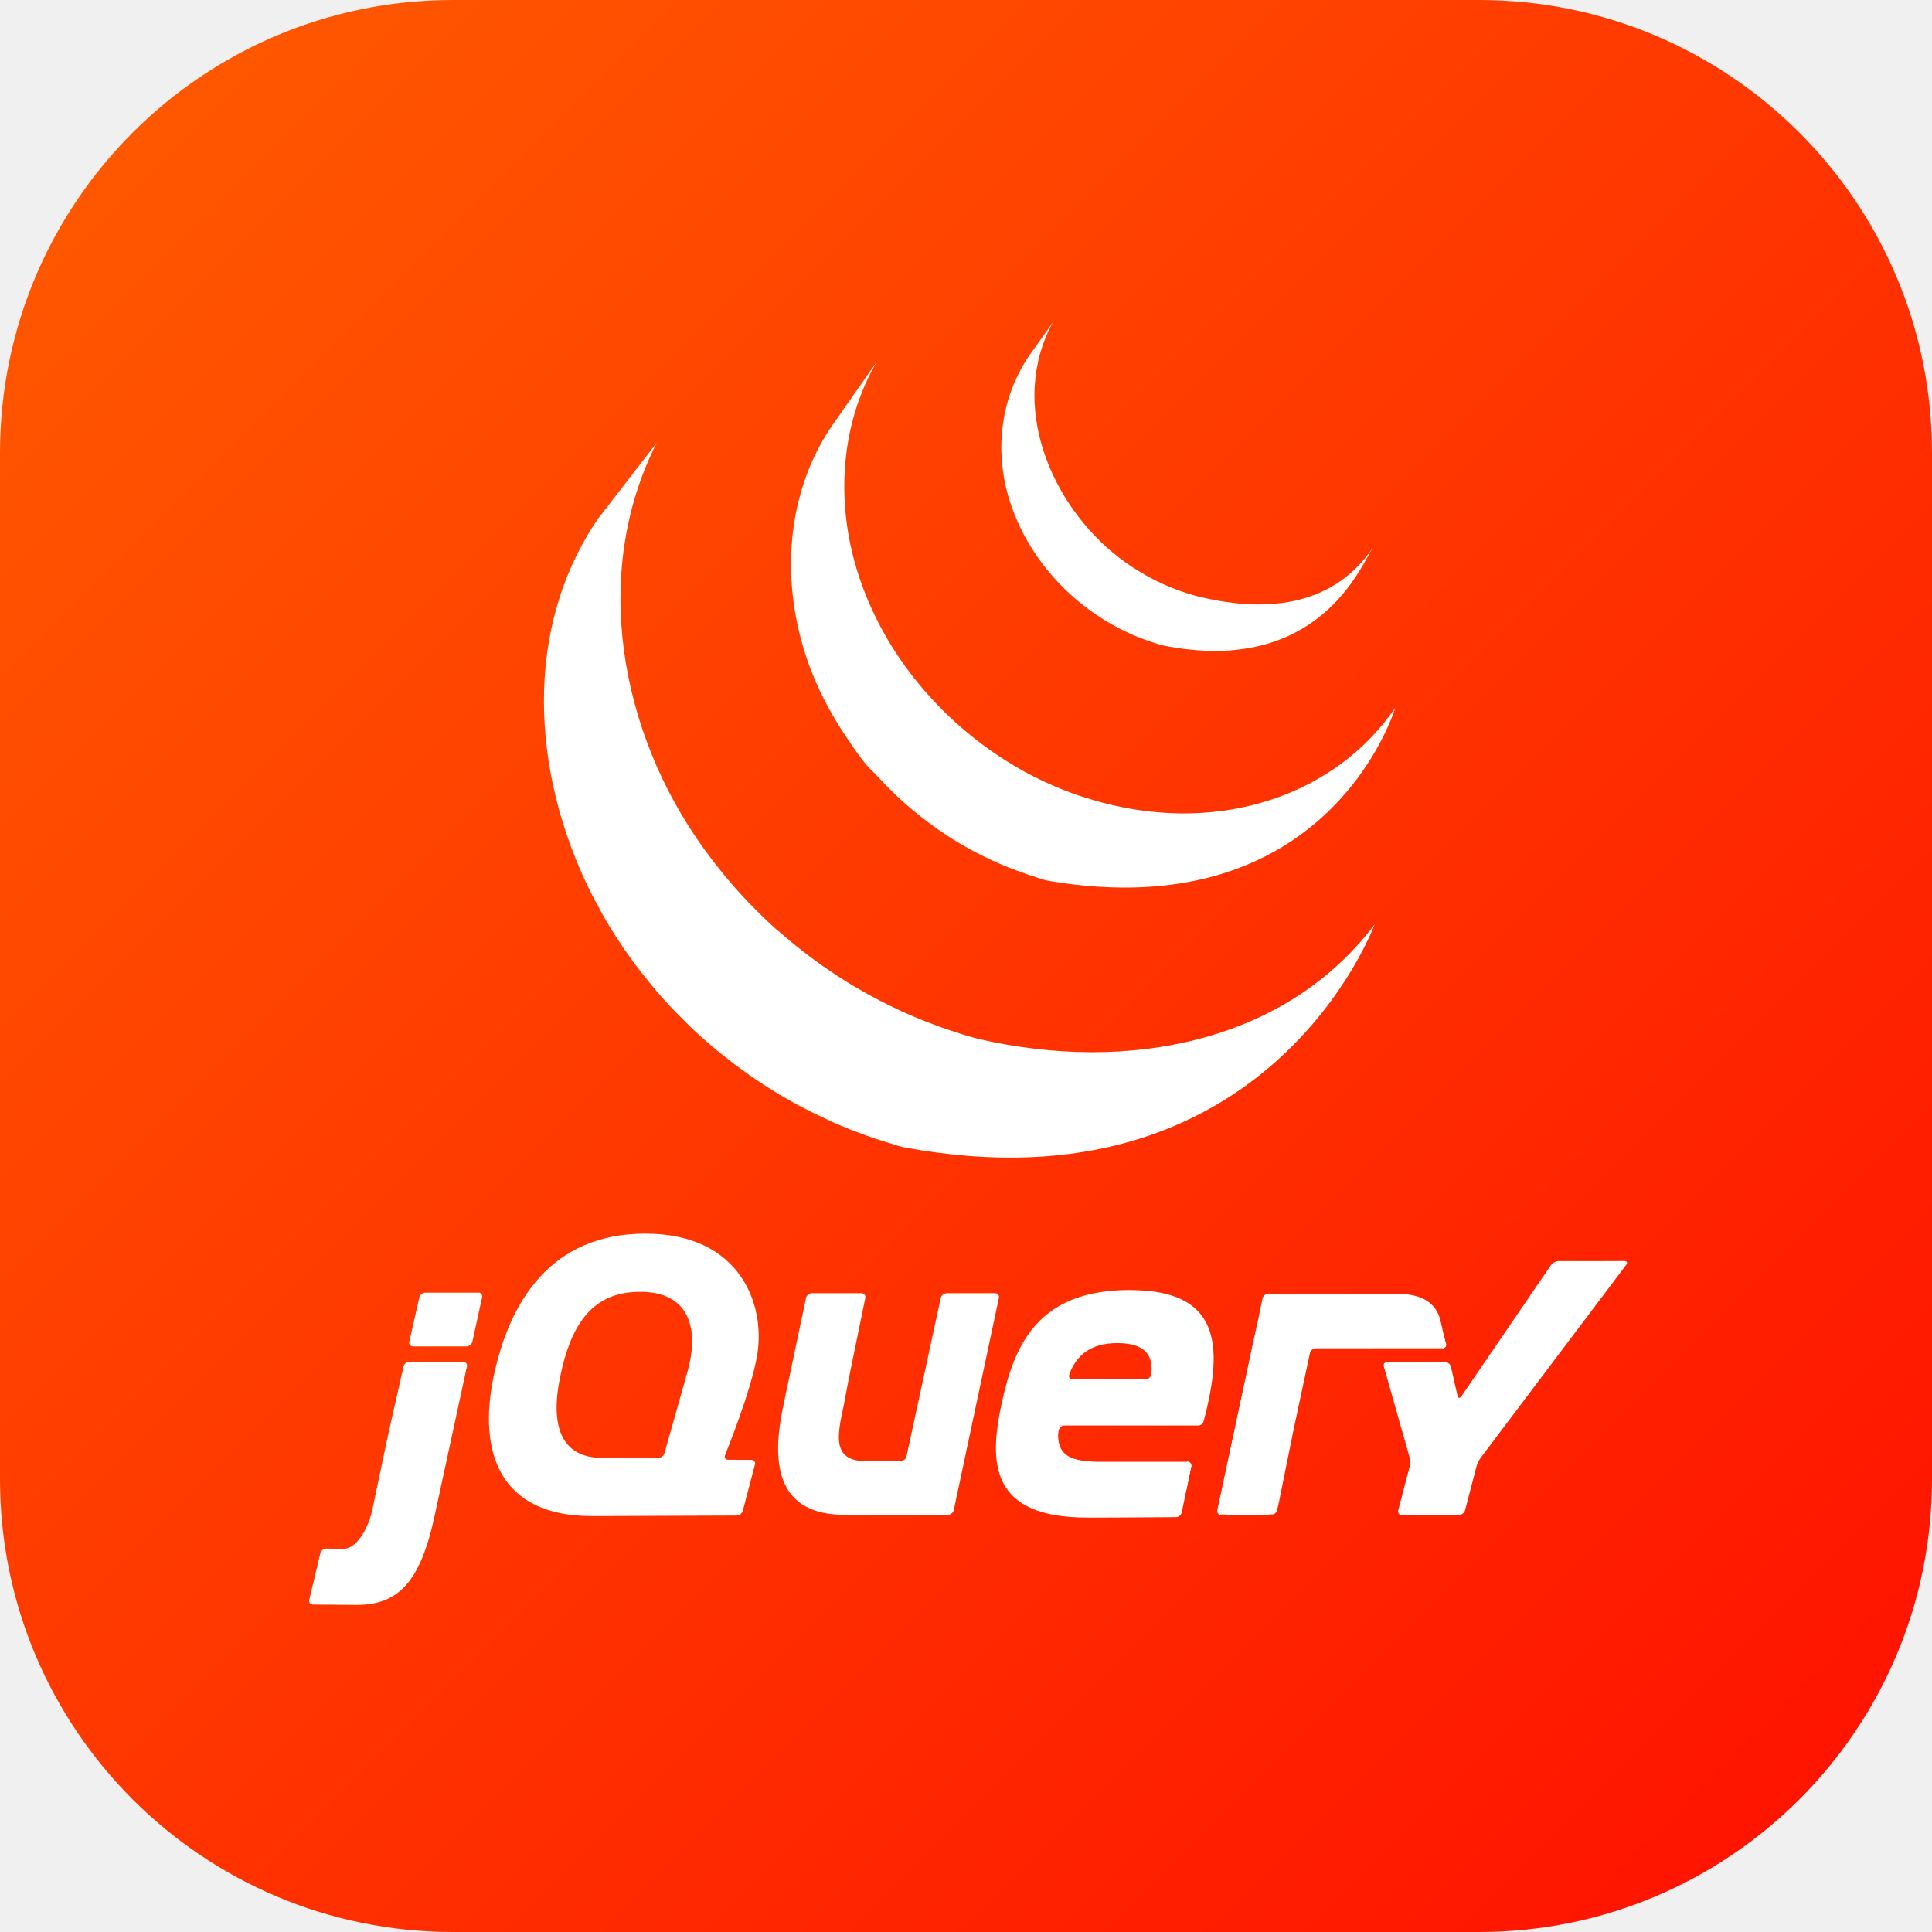
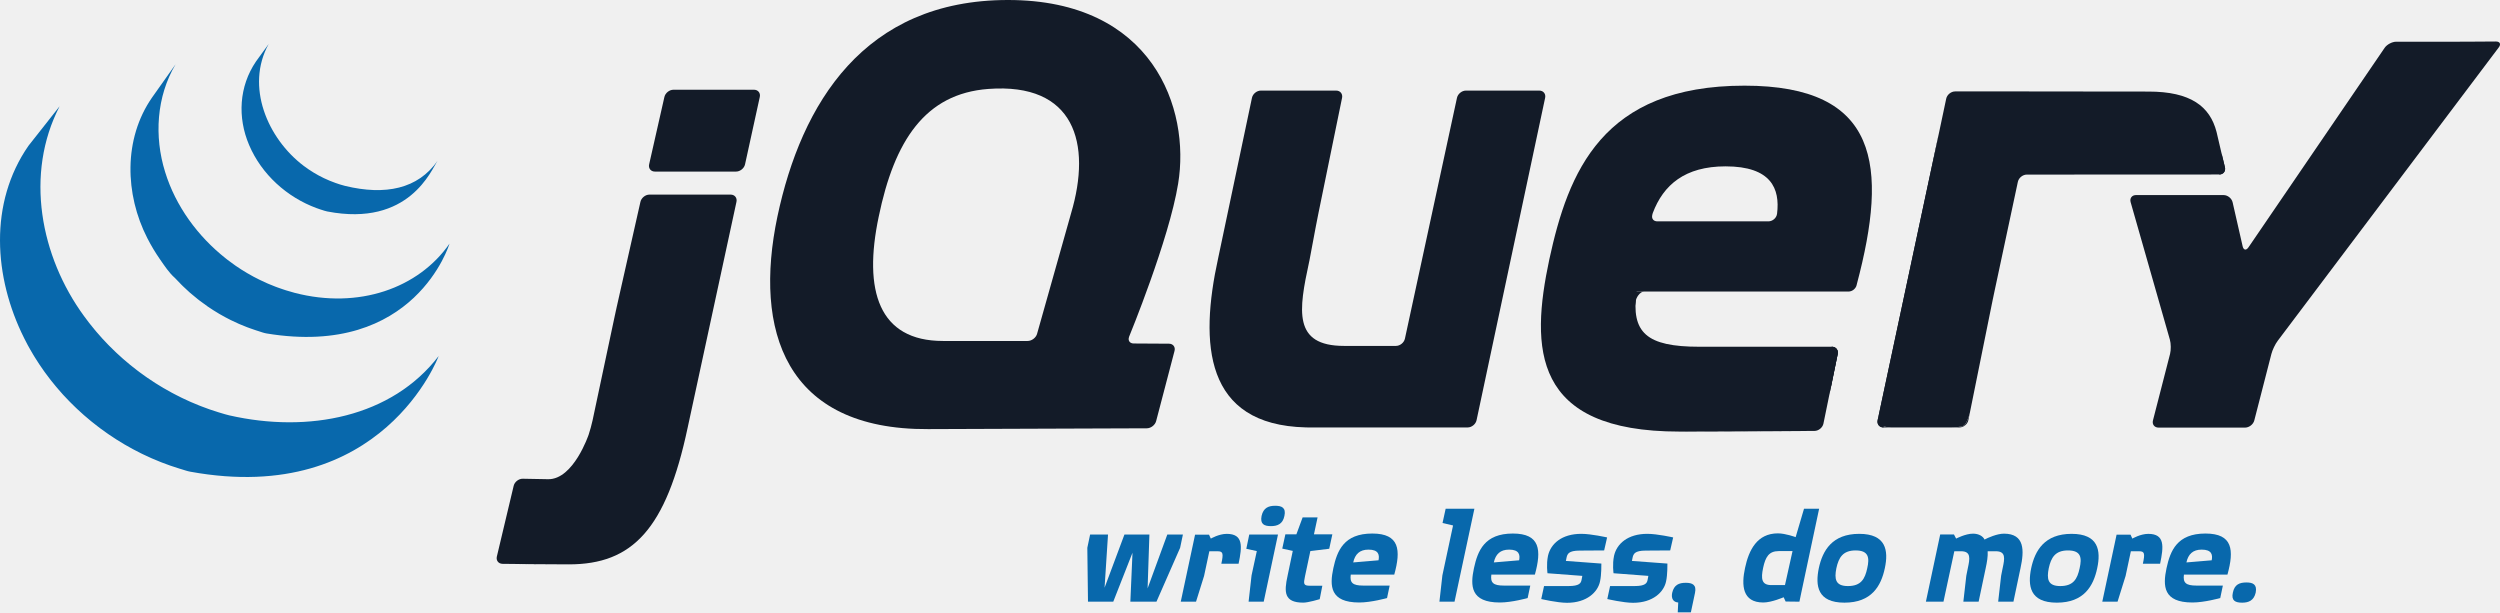
- <svg xmlns="http://www.w3.org/2000/svg" width="48" height="48" viewBox="0 0 256 256" fill="none" version="1.1">
-   <g transform="translate(0, 0)">
-     <svg width="256" height="256" viewBox="0 0 256 256" fill="none">
-       <rect width="256" height="256" rx="60" fill="url(#paint0_linear_7_245)" />
-       <path d="M79.238 68.741C69.252 83.358 70.496 102.373 78.104 117.886L78.664 118.991L79.042 119.691C79.112 119.827 79.193 119.961 79.265 120.093C79.397 120.339 79.529 120.575 79.643 120.817L80.371 122.089L80.786 122.789L81.631 124.135L82.009 124.702C82.387 125.307 82.814 125.908 83.234 126.501C83.244 126.516 83.257 126.533 83.268 126.548C83.334 126.643 83.408 126.737 83.457 126.832C83.82 127.342 84.213 127.845 84.591 128.344L85.011 128.888L86.041 130.178L86.434 130.658C86.903 131.223 87.382 131.781 87.871 132.329L87.901 132.359C87.92 132.383 87.939 132.397 87.958 132.421C88.432 132.956 88.918 133.479 89.417 133.99L89.886 134.47L91.052 135.635L91.528 136.096C92.052 136.598 92.585 137.091 93.126 137.576L93.428 137.84L94.878 139.088L95.479 139.576L96.689 140.521L97.335 141.022L99.184 142.373C99.231 142.405 99.272 142.439 99.32 142.471C99.754 142.774 100.195 143.067 100.637 143.36L101.208 143.747L103.272 145.033L103.843 145.36L105.393 146.244C105.676 146.399 105.966 146.547 106.249 146.694L107.357 147.261L107.612 147.386L108.066 147.609L109.823 148.437L110.196 148.626C110.874 148.927 111.557 149.216 112.245 149.493L112.744 149.694L114.677 150.423L114.919 150.51C115.633 150.762 116.352 151.002 117.074 151.229L117.594 151.387C118.35 151.614 119.059 151.885 119.819 152.03C168.109 161.02 182.14 122.494 182.14 122.494C170.359 138.126 149.447 142.246 129.635 137.659C128.884 137.47 128.156 137.249 127.423 137.028L126.871 136.839C126.157 136.616 125.446 136.379 124.743 136.134L124.45 136.026C123.821 135.799 123.195 135.563 122.573 135.317L122.044 135.105C121.363 134.832 120.687 134.546 120.017 134.247L119.613 134.066L117.904 133.253L117.413 133.011C116.969 132.788 116.528 132.559 116.089 132.325L115.207 131.852C114.673 131.56 114.145 131.258 113.623 130.947L113.088 130.644C112.392 130.229 111.704 129.794 111.024 129.359C110.835 129.236 110.653 129.106 110.466 128.981L108.997 127.987L108.525 127.647L107.136 126.626L106.519 126.153L105.266 125.155L104.707 124.702L103.147 123.379C103.094 123.331 103.034 123.284 102.958 123.233C102.403 122.736 101.856 122.226 101.318 121.713L100.856 121.26L99.677 120.084L99.216 119.611C98.724 119.101 98.242 118.582 97.77 118.054C97.747 118.027 97.721 118.003 97.698 117.978C97.198 117.421 96.709 116.853 96.231 116.277L95.847 115.812L94.789 114.483L94.401 113.992L93.182 112.338C82.181 97.056 78.25 75.98 87.02 58.67L79.238 68.741ZM110.237 56.424C103.017 67.009 103.408 81.174 109.041 92.368C109.983 94.248 111.05 96.062 112.235 97.799C113.317 99.377 114.517 101.258 115.953 102.524C116.473 103.091 117.017 103.658 117.573 104.237C117.713 104.382 117.857 104.52 118 104.666C118.54 105.201 119.092 105.724 119.656 106.233C119.679 106.252 119.7 106.274 119.724 106.293C120.36 106.858 121.009 107.406 121.673 107.938L122.112 108.285C122.772 108.805 123.447 109.306 124.134 109.79C124.152 109.805 124.171 109.82 124.191 109.834C124.493 110.047 124.805 110.249 125.113 110.453C125.261 110.552 125.4 110.656 125.548 110.748C126.041 111.071 126.541 111.383 127.047 111.684L127.259 111.809L128.582 112.565C128.737 112.654 128.895 112.731 129.054 112.814L129.999 113.302C130.047 113.327 130.094 113.345 130.139 113.368C130.776 113.689 131.417 113.992 132.073 114.285C132.213 114.347 132.356 114.404 132.5 114.464C133.024 114.691 133.553 114.911 134.088 115.12L134.768 115.374C135.251 115.553 135.736 115.725 136.224 115.89L136.881 116.103C137.575 116.324 138.261 116.6 138.985 116.723C176.269 123.014 184.879 93.776 184.879 93.776C177.12 105.155 162.095 110.588 146.058 106.35C145.349 106.161 144.645 105.953 143.947 105.726C143.733 105.66 143.524 105.59 143.312 105.537C142.817 105.374 142.325 105.201 141.836 105.019L141.168 104.766C140.633 104.577 140.104 104.341 139.581 104.114C139.437 104.051 139.293 103.995 139.152 103.929C138.494 103.641 137.845 103.334 137.205 103.008C136.876 102.844 136.553 102.672 136.229 102.501L135.666 102.207C135.25 101.978 134.839 101.742 134.432 101.498L134.137 101.309C133.634 101.008 133.136 100.698 132.644 100.379C132.492 100.28 132.345 100.19 132.194 100.073L131.226 99.421C130.542 98.936 129.871 98.436 129.211 97.92L128.757 97.557C121.739 91.913 116.174 84.201 113.53 75.455C110.757 66.382 111.356 56.203 116.176 47.941L110.237 56.424ZM136.303 47.223C132.046 53.604 131.629 61.528 134.602 68.575C137.717 76.054 144.1 81.923 151.549 84.704C151.856 84.821 152.164 84.925 152.494 85.031L152.903 85.163C153.341 85.303 153.778 85.465 154.23 85.552C174.818 89.603 180.401 74.793 181.887 72.614C176.995 79.787 168.775 81.509 158.689 79.016C157.895 78.817 157.016 78.524 156.231 78.249C155.244 77.891 154.277 77.482 153.334 77.022C151.539 76.141 149.837 75.083 148.253 73.863C139.208 66.888 133.6 53.585 139.49 42.751" fill="white" />
-       <path d="M90.836 182.681L89.442 187.626L90.836 182.683V182.681ZM98.012 193.414L96.475 193.404L98.012 193.414ZM97.634 200.797L88.425 200.831L97.634 200.797ZM99.561 193.425L98.023 193.416L99.561 193.425ZM98.462 200.169L100.068 194.051L98.462 200.169ZM132.353 171.992L129.366 186.042L132.353 171.992ZM124.669 171.992L122.401 182.489L124.669 171.992Z" fill="white" />
-       <path d="M131.823 171.359H125.434C125.079 171.359 124.727 171.643 124.652 171.99L120.115 192.985C120.04 193.331 119.688 193.614 119.335 193.614H114.812C110.336 193.614 110.854 190.52 111.787 186.28L111.816 186.152L112.358 183.26L112.592 182.069L114.657 171.99C114.728 171.643 114.496 171.357 114.141 171.357H107.582C107.401 171.363 107.227 171.428 107.086 171.542C106.946 171.656 106.846 171.813 106.803 171.988L103.848 186.002C102.223 193.419 102.654 200.493 111.485 200.714L111.74 200.719H125.599C125.954 200.719 126.304 200.436 126.38 200.088L132.356 171.988C132.432 171.641 132.199 171.357 131.846 171.357L131.823 171.359ZM157.316 193.688C157.672 193.688 157.883 193.971 157.832 194.319L157.212 197.353L157.316 193.688ZM156.592 200.389L157.212 197.353L156.592 200.389ZM155.814 201.027L144.038 201.084L155.814 201.027Z" fill="white" />
-       <path d="M140.223 189.783C140.218 189.45 140.596 188.879 140.951 188.879L140.153 188.866C139.775 192.484 140.223 189.783 140.223 189.783ZM144.62 201.082H144.497H144.62ZM157.316 193.688C157.672 193.688 157.883 193.971 157.832 194.319L157.11 197.846L157.316 193.688ZM147.644 201.092H147.618H147.644ZM146.075 201.08H145.985H146.075ZM145.597 201.082H145.446H145.597ZM145.13 201.082H144.998H145.13ZM146.003 201.08H145.616H146.003Z" fill="white" />
-       <path d="M147.62 201.092L146.077 201.097L147.62 201.092ZM155.817 201.044L147.642 201.094L155.817 201.044ZM156.573 200.389L157.093 197.848L156.573 200.39V200.389ZM145.429 201.082H145.13H145.467H145.429ZM144.493 201.082H144.04H144.493ZM144.979 201.082H144.601H144.979ZM51.49 189.858L52.483 185.458L51.349 190.486L51.216 191.117L51.492 189.855L51.49 189.858ZM63.372 171.287H56.354C56.172 171.294 55.998 171.359 55.856 171.473C55.715 171.586 55.613 171.741 55.566 171.917L54.235 177.776C54.212 177.852 54.209 177.932 54.224 178.01C54.239 178.087 54.273 178.16 54.322 178.222C54.372 178.284 54.435 178.333 54.508 178.365C54.58 178.397 54.659 178.411 54.738 178.406H61.811C62.166 178.406 62.518 178.122 62.593 177.776L63.879 171.903C63.954 171.558 63.727 171.274 63.368 171.274L63.372 171.287ZM61.845 181.056L59.766 190.579L61.845 181.056ZM41.457 212.612L47.245 212.658C45.536 212.658 42.714 212.626 41.455 212.611L41.457 212.612Z" fill="white" />
-       <path d="M53.456 181.056L52.462 185.456L53.456 181.056ZM61.338 180.426H54.263C54.082 180.433 53.908 180.498 53.766 180.612C53.624 180.725 53.522 180.88 53.475 181.056L51.49 189.856L51.214 191.119L49.324 200.103C49.23 200.522 49.117 200.937 48.984 201.345C48.984 201.345 47.661 205.277 45.442 205.233L43.24 205.192C43.059 205.197 42.885 205.259 42.742 205.37C42.599 205.481 42.495 205.634 42.446 205.808L40.981 211.975C40.958 212.051 40.953 212.131 40.967 212.208C40.981 212.286 41.014 212.359 41.063 212.421C41.111 212.483 41.174 212.533 41.245 212.566C41.317 212.599 41.395 212.614 41.474 212.611L47.264 212.658C52.813 212.658 55.738 209.582 57.614 200.736L61.867 181.078C61.943 180.733 61.712 180.449 61.357 180.449L61.338 180.426ZM161.824 200.723C161.469 200.723 161.257 200.44 161.314 200.092L166.635 175.168L161.824 200.723ZM169.219 200.09L171.374 189.452L169.219 200.09Z" fill="white" />
-       <path d="M161.391 200.408C161.348 200.234 161.373 199.808 161.448 199.462L163.973 187.63L161.312 200.092C161.236 200.44 161.467 200.723 161.822 200.723H162.469C162.114 200.723 161.433 200.581 161.391 200.408ZM168.801 200.581C168.608 200.657 168.158 200.723 167.803 200.723H168.449C168.63 200.716 168.803 200.65 168.943 200.536C169.083 200.422 169.181 200.265 169.224 200.09L169.353 199.459C169.283 199.806 168.975 200.504 168.786 200.581H168.801ZM170.294 194.771L171.245 190.076L170.294 194.771ZM191.29 176.837L191.583 178.047C191.665 178.393 191.44 178.674 191.086 178.676" fill="white" />
-       <path d="M169.347 199.459L170.292 194.771L169.347 199.459ZM191.001 175.574L191.29 176.814L191.001 175.574ZM171.245 190.076L171.506 188.821L172.521 184.067L171.372 189.45L171.245 190.074V190.076ZM166.722 174.758L166.501 175.797L163.975 187.63L166.637 175.168L166.722 174.76V174.758Z" fill="white" />
-       <path d="M191.585 178.047L191.292 176.837L190.858 174.947C190.283 172.716 188.597 171.425 184.934 171.425L168.073 171.414C167.892 171.42 167.719 171.485 167.578 171.599C167.438 171.713 167.338 171.87 167.295 172.045L167.034 173.28L166.656 175.145L161.469 199.44C161.393 199.788 161.369 200.196 161.412 200.385C161.456 200.574 162.136 200.701 162.49 200.701H167.82C168.175 200.701 168.623 200.636 168.818 200.559C169.013 200.481 169.298 199.803 169.385 199.436L171.408 189.429L173.572 179.29C173.647 178.944 173.997 178.663 174.351 178.661L191.122 178.653C191.476 178.653 191.701 178.37 191.619 178.024L191.585 178.047ZM213.177 167.097L211.886 167.102H206.518C206.321 167.114 206.13 167.168 205.955 167.26C205.781 167.352 205.629 167.48 205.508 167.635L193.638 185.025C193.438 185.318 193.209 185.275 193.128 184.931L192.254 181.099C192.207 180.924 192.106 180.768 191.964 180.655C191.822 180.542 191.648 180.477 191.466 180.47H183.836C183.48 180.47 183.269 180.748 183.367 181.09L186.769 193.07C186.867 193.41 186.873 193.971 186.788 194.317L185.276 200.115C185.25 200.189 185.243 200.268 185.256 200.346C185.269 200.424 185.301 200.497 185.349 200.559C185.397 200.621 185.46 200.67 185.532 200.702C185.604 200.734 185.683 200.747 185.762 200.74H193.322C193.678 200.74 194.041 200.457 194.128 200.116L195.64 194.319C195.758 193.911 195.944 193.525 196.188 193.178L215.479 167.598C215.693 167.314 215.578 167.084 215.222 167.087L213.2 167.101L213.177 167.097ZM152.547 182.099C152.502 182.477 152.147 182.761 151.791 182.761H142.113C141.779 182.761 141.609 182.534 141.66 182.25L141.667 182.199L141.711 182.035C142.656 179.578 144.518 177.965 148.054 177.965C152.037 177.965 152.814 179.912 152.544 182.099H152.547ZM149.708 170.932C137.29 170.932 134.347 178.47 132.697 186.078C131.045 193.833 131.188 201.086 144.038 201.086H146.075L147.644 201.08L155.821 201.031C156.001 201.023 156.172 200.957 156.311 200.843C156.45 200.729 156.548 200.573 156.59 200.398L157.832 194.327C157.904 193.979 157.672 193.695 157.316 193.695H145.763C141.17 193.695 139.804 192.474 140.306 188.885H158.774C159.076 188.879 159.35 188.696 159.458 188.409C159.477 188.358 159.496 188.303 159.503 188.248C162.244 177.909 161.458 170.94 149.712 170.94L149.708 170.932ZM91.01 182.058L90.836 182.676C90.836 182.678 89.442 187.62 89.442 187.62L88.046 192.561C87.989 192.736 87.879 192.888 87.733 192.999C87.586 193.109 87.41 193.173 87.226 193.181H79.843C74.244 193.181 72.882 188.802 74.244 182.343C75.605 175.737 78.28 171.629 83.79 171.214C91.32 170.647 92.825 175.943 91.01 182.056V182.058ZM96.072 192.803C96.072 192.803 99.55 184.354 100.344 179.472C101.421 172.937 98.151 163.462 85.516 163.462C72.951 163.462 67.496 172.508 65.415 182.364C63.336 192.268 66.062 200.956 78.552 200.888L97.617 200.818C97.799 200.809 97.975 200.744 98.119 200.632C98.264 200.519 98.37 200.365 98.424 200.19L100.03 194.07C100.056 193.996 100.063 193.916 100.051 193.839C100.039 193.761 100.007 193.688 99.959 193.626C99.911 193.563 99.849 193.514 99.777 193.482C99.705 193.45 99.627 193.436 99.548 193.442L96.473 193.423C96.171 193.421 96 193.227 96.034 192.97C96.042 192.922 96.053 192.875 96.072 192.826V192.803Z" fill="white" />
-       <path d="M158.267 187.15C158.267 187.384 158.078 187.573 157.844 187.573C157.609 187.573 157.42 187.384 157.42 187.15C157.42 186.915 157.609 186.726 157.844 186.726C158.078 186.726 158.267 186.915 158.267 187.15Z" fill="white" />
-       <defs>
-         <linearGradient id="paint0_linear_7_245" x1="0" y1="0" x2="256" y2="256" gradientUnits="userSpaceOnUse">
-           <stop stop-color="#FF5C00" />
-           <stop offset="1" stop-color="#FF0F00" />
-         </linearGradient>
-       </defs>
-     </svg>
-   </g>
+ <svg xmlns="http://www.w3.org/2000/svg" version="1.1" height="128.25" width="523.59">
+   <path fill-rule="nonzero" fill="#131b28" d="m223.9,46.171l0.001-0.005s-3.352,11.88-3.352,11.88,3.351-11.875,3.351-11.875z" />
+   <path fill-rule="nonzero" fill="#131b28" d="m241.14,71.962s-3.694-0.022-3.694-0.022,3.694,0.022,3.694,0.022z" />
+   <path fill-rule="nonzero" fill="#131b28" d="m240.19,89.703h0.004s-22.131,0.081-22.131,0.081,22.128-0.081,22.128-0.081z" />
+   <path fill-rule="nonzero" fill="#131b28" d="m244.83,71.984s-3.695-0.022-3.695-0.022,3.695,0.022,3.695,0.022z" />
+   <path fill-rule="nonzero" fill="#131b28" d="m242.13,88.195s3.855-14.702,3.855-14.702-3.855,14.705-3.855,14.705v-0.002z" />
+   <path fill-rule="nonzero" fill="#131b28" d="m323.61,20.49s-7.181,33.76-7.181,33.76,7.181-33.76,7.181-33.76z" />
+   <path fill-rule="nonzero" fill="#131b28" d="m305.15,20.49s-5.452,25.22-5.452,25.22,5.452-25.222,5.452-25.222v0.002z" />
+   <path fill-rule="nonzero" fill="#131b28" d="m322.38,18.971h-15.356c-0.852,0-1.698,0.684-1.88,1.516,0,0-5.452,25.222-5.452,25.222s-5.452,25.222-5.452,25.222c-0.181,0.833-1.025,1.514-1.877,1.514h-9.318-1.552c-10.753,0-9.509-7.436-7.307-17.627,0.022-0.102,0.044-0.203,0.066-0.308,0,0,0.242-1.284,0.242-1.284,0.015-0.083,0.032-0.166,0.045-0.242,0,0,0.491-2.615,0.491-2.615s0.526-2.803,0.526-2.803c0.16-0.845,0.403-2.08,0.562-2.856,0,0,2.478-12.109,2.478-12.109s2.481-12.109,2.481-12.109c0.171-0.835-0.388-1.521-1.24-1.521h-15.762c-0.852,0-1.696,0.686-1.87,1.519,0,0-3.389,16.079-3.389,16.079s-3.389,16.077-3.389,16.077c-0.003,0.007-0.004,0.017-0.005,0.024,0,0-0.315,1.494-0.315,1.494-3.904,17.822-2.869,34.817,18.347,35.349,0.347,0.01,0.615,0.013,0.615,0.013h33.302c0.852,0,1.696-0.684,1.874-1.519,0,0,7.181-33.757,7.181-33.757s7.181-33.76,7.181-33.76c0.177-0.835-0.376-1.519-1.228-1.519z" />
+   <path fill-rule="nonzero" fill="#131b28" d="m383.64,72.621c0.853,0,1.411,0.684,1.24,1.519,0,0-1.492,7.288-1.492,7.288" />
+   <path fill-rule="nonzero" fill="#131b28" d="m381.9,88.719s1.49-7.293,1.49-7.293-1.492,7.295-1.492,7.295c0-0.002,0.001-0.002,0.001-0.002z" />
+   <path fill-rule="nonzero" fill="#131b28" d="m380.03,90.253c0.002,0,0.005-0.002,0.007-0.002-4.519,0.037-18.099,0.139-28.306,0.139,12.422,0,28.298-0.137,28.298-0.137z" />
+   <path fill-rule="nonzero" fill="#131b28" d="m342.57,63.234c-0.013-0.798,0.896-2.173,1.749-2.173,0,0-1.918-0.032-1.918-0.032-0.864,8.691,0.168,2.205,0.168,2.205z" />
+   <path fill-rule="nonzero" fill="#131b28" d="m353.13,90.387c-0.098,0-0.198,0-0.295,0.002,0.098-0.002,0.198-0.002,0.295-0.002z" />
+   <path fill-rule="nonzero" fill="#131b28" d="m383.64,72.621c0.853,0,1.411,0.684,1.24,1.519,0,0-1.492,7.288-1.492,7.288s-0.243,1.189-0.243,1.189" />
+   <path fill-rule="nonzero" fill="#131b28" d="m360.4,90.37h-0.062,0.062z" />
+   <path fill-rule="nonzero" fill="#131b28" d="m356.63,90.382h-0.219,0.219z" />
+   <path fill-rule="nonzero" fill="#131b28" d="m355.48,90.385c-0.122,0-0.242,0-0.361,0.002,0.12-0.002,0.239-0.002,0.361-0.002z" />
+   <path fill-rule="nonzero" fill="#131b28" d="m354.31,90.387h-0.317,0.317z" />
+   <path fill-rule="nonzero" fill="#131b28" d="m356.41,90.382c-0.311,0-0.623,0.002-0.93,0.002,0.308,0,0.619-0.002,0.93-0.002z" />
+   <path fill-rule="nonzero" fill="#131b28" d="m360.34,90.37c-1.243,0.005-2.483,0.01-3.705,0.013,1.222-0.002,2.463-0.007,3.705-0.013z" />
+   <path fill-rule="nonzero" fill="#131b28" d="m380.04,90.25h0.001c-3.312,0.027-11.49,0.088-19.646,0.12,8.152-0.029,16.332-0.093,19.645-0.12z" />
+   <path fill-rule="nonzero" fill="#131b28" d="m381.9,88.722s1.249-6.106,1.249-6.106-1.25,6.111-1.25,6.111c0-0.002,0.001-0.002,0.001-0.005z" />
+   <path fill-rule="nonzero" fill="#131b28" d="m355.12,90.387h-0.811,0.811z" />
+   <path fill-rule="nonzero" fill="#131b28" d="m352.83,90.389h-1.096,1.096z" />
+   <path fill-rule="nonzero" fill="#131b28" d="m353.99,90.387h-0.864,0.864z" />
+   <path fill-rule="nonzero" fill="#131b28" d="m129.36,63.417s2.385-10.574,2.385-10.574-2.727,12.087-2.727,12.087-2.617,12.312-2.617,12.312,2.294-10.793,2.294-10.793c0.177-0.835,0.477-2.2,0.665-3.032z" />
+   <path fill-rule="nonzero" fill="#131b28" d="m157.91,18.793h-16.864c-0.853,0-1.704,0.681-1.895,1.511,0,0-1.599,7.058-1.599,7.058s-1.599,7.061-1.599,7.061c-0.188,0.83,0.355,1.511,1.208,1.511h16.995c0.852,0,1.699-0.681,1.882-1.514,0,0,1.545-7.058,1.545-7.058s1.545-7.053,1.545-7.053v-0.002c0.182-0.833-0.366-1.514-1.22-1.514z" />
+   <path fill-rule="nonzero" fill="#131b28" d="m154.24,42.272v-0.002s-4.946,22.883-4.946,22.883,4.946-22.881,4.946-22.881z" />
+   <path fill-rule="nonzero" fill="#131b28" d="m105.25,118.09s8.501,0.11,13.905,0.11c-4.105,0-10.885-0.076-13.912-0.112,0.003,0,0.005,0.002,0.008,0.002z" />
+   <path fill-rule="nonzero" fill="#131b28" d="m134.13,42.269s-2.388,10.574-2.388,10.574,2.388-10.574,2.388-10.574z" />
+   <path fill-rule="nonzero" fill="#131b28" d="m153.02,40.756h-16.997c-0.852,0-1.704,0.681-1.892,1.514,0,0-2.388,10.574-2.388,10.574s-2.385,10.574-2.385,10.574c-0.188,0.833-0.488,2.197-0.665,3.032,0,0-2.294,10.793-2.294,10.793s-2.292,10.793-2.292,10.793c-0.178,0.833-0.544,2.178-0.818,2.986,0,0-3.175,9.448-8.513,9.341-0.227-0.005-0.448-0.007-0.666-0.013-2.587-0.049-4.619-0.086-4.619-0.086h-0.004c-0.851-0.013-1.707,0.652-1.905,1.48,0,0-1.763,7.41-1.763,7.41s-1.76,7.407-1.76,7.407c-0.198,0.828,0.337,1.511,1.184,1.526,3.027,0.037,9.807,0.112,13.912,0.112,13.334,0,20.363-7.388,24.869-28.647,0,0,5.273-24.399,5.273-24.399s4.946-22.883,4.946-22.883c0.179-0.833-0.371-1.514-1.223-1.514z" />
+   <path fill-rule="nonzero" fill="#131b28" d="m394.47,89.525c-0.852,0-1.405-0.684-1.226-1.519,0,0,12.786-59.89,12.786-59.89" />
+   <path fill-rule="nonzero" fill="#131b28" d="m412.24,88.004s5.171-25.562,5.171-25.562-5.171,25.562-5.171,25.562z" />
+   <path fill-rule="nonzero" fill="#131b28" d="m393.43,88.766c-0.104-0.417-0.043-1.44,0.138-2.275,0,0,6.068-28.428,6.068-28.428s-6.393,29.944-6.393,29.944c-0.179,0.835,0.374,1.519,1.226,1.519h1.553c-0.853,0-2.489-0.342-2.592-0.759z" />
+   <path fill-rule="nonzero" fill="#131b28" d="m411.23,89.183c-0.464,0.188-1.543,0.342-2.396,0.342h1.553c0.852,0,1.689-0.684,1.858-1.521,0,0,0.308-1.519,0.308-1.519-0.17,0.835-0.857,2.51-1.322,2.698z" />
+   <path fill-rule="nonzero" fill="#131b28" d="m414.83,75.223s2.283-11.282,2.283-11.282c-0.001,0.007-0.002,0.017-0.004,0.022,0,0-2.279,11.26-2.279,11.26z" />
+   <path fill-rule="nonzero" fill="#131b28" d="m465.28,32.128s0.704,2.91,0.704,2.91c0.194,0.833-0.344,1.509-1.195,1.511" />
+   <path fill-rule="nonzero" fill="#131b28" d="m412.55,86.486s2.277-11.262,2.277-11.262-2.277,11.262-2.277,11.262z" />
+   <path fill-rule="nonzero" fill="#131b28" d="m464.58,29.147s0.697,2.981,0.697,2.981-0.697-2.981-0.697-2.981z" />
+   <path fill-rule="nonzero" fill="#131b28" d="m417.11,63.942c0.17-0.835,0.45-2.188,0.627-3.015,0,0,2.438-11.421,2.438-11.421s-2.761,12.937-2.761,12.937-0.304,1.499-0.304,1.499z" />
+   <path fill-rule="nonzero" fill="#131b28" d="m406.24,27.135c-0.17,0.806-0.387,1.824-0.531,2.498,0,0-6.068,28.43-6.068,28.43s6.393-29.946,6.393-29.946,0.206-0.981,0.206-0.981z" />
+   <path fill-rule="nonzero" fill="#131b28" d="m465.98,35.038s-0.704-2.91-0.704-2.91-0.697-2.981-0.697-2.981-0.353-1.509-0.353-1.509c-1.381-5.364-5.433-8.46-14.233-8.46,0,0-13.7-0.015-13.7-0.015s-12.617-0.015-12.617-0.015h-1.083-13.114c-0.852,0-1.696,0.681-1.871,1.516h-0.001s-0.627,2.966-0.627,2.966-0.741,3.503-0.741,3.503-0.206,0.981-0.206,0.981-6.393,29.946-6.393,29.946-6.068,28.428-6.068,28.428c-0.181,0.835-0.242,1.858-0.138,2.275,0.102,0.417,1.738,0.759,2.591,0.759h12.808c0.853,0,1.932-0.154,2.396-0.342,0.465-0.188,1.152-1.863,1.322-2.698,0,0,2.277-11.262,2.277-11.262s2.279-11.26,2.279-11.26c0.001-0.005,0.002-0.015,0.004-0.022,0,0,0.304-1.499,0.304-1.499s2.761-12.937,2.761-12.937,2.439-11.426,2.439-11.426c0.181-0.83,1.02-1.509,1.871-1.511,0,0,40.3-0.019,40.3-0.019,0.851-0.002,1.389-0.679,1.195-1.511z" />
+   <path fill-rule="nonzero" fill="#131b28" d="m517.86,8.724c-0.853,0.006-2.248,0.011-3.102,0.011h-12.899c-0.853,0-1.946,0.576-2.427,1.28,0,0-28.523,41.787-28.523,41.787-0.482,0.706-1.032,0.601-1.221-0.229,0,0-2.098-9.207-2.098-9.207-0.189-0.833-1.044-1.511-1.896-1.511h-18.337c-0.853,0-1.359,0.669-1.125,1.489,0,0,8.217,28.784,8.217,28.784,0.234,0.82,0.251,2.168,0.04,2.993,0,0-3.582,13.931-3.582,13.931-0.212,0.828,0.312,1.504,1.166,1.504h18.123c0.852,0,1.724-0.676,1.935-1.504,0,0,3.583-13.931,3.583-13.931,0.211-0.825,0.804-2.061,1.318-2.742,0,0,46.306-61.459,46.306-61.459,0.514-0.681,0.236-1.235-0.616-1.229,0,0-4.861,0.032-4.861,0.032z" />
+   <path fill-rule="nonzero" fill="#131b28" d="m372.18,44.774s-0.001-0.017-0.001-0.017c-0.107,0.925-0.961,1.604-1.813,1.604h-23.248c-0.803,0-1.212-0.547-1.094-1.221,0.007-0.019,0.01-0.037,0.022-0.054,0,0-0.008,0.002-0.015,0.007,0.005-0.027,0.005-0.051,0.013-0.078,0,0,0.044-0.164,0.106-0.396,2.22-5.903,6.743-9.778,15.243-9.778,9.569,0,11.437,4.675,10.787,9.932zm-6.82-26.834c-29.841,0-36.912,18.113-40.879,36.394-3.967,18.633-3.626,36.055,27.253,36.055h1.096c0.098-0.002,0.198-0.002,0.295-0.002h0.864,0.317,0.811c0.12-0.002,0.239-0.002,0.361-0.002,0.308,0,0.619-0.002,0.93-0.002h0.219c1.222-0.002,2.462-0.008,3.705-0.013h0.062c8.155-0.032,16.334-0.093,19.647-0.12,0.847-0.013,1.676-0.696,1.851-1.523,0,0,1.25-6.111,1.25-6.111s0.243-1.189,0.243-1.189,1.492-7.288,1.492-7.288c0.171-0.835-0.387-1.519-1.24-1.519h-27.761c-11.041,0-14.32-2.935-13.112-11.56h44.377s-0.004,0.005-0.004,0.005c0.011,0,0.021-0.005,0.03-0.005,0.706-0.013,1.357-0.498,1.616-1.145,0.049-0.124,0.09-0.254,0.107-0.388,0,0-0.005,0.005-0.005,0.005,6.589-24.854,4.7-41.592-23.528-41.592z" />
+   <path fill-rule="nonzero" fill="#131b28" d="m224.32,44.679s-0.42,1.487-0.42,1.487c0,0.005-0.001,0.005-0.001,0.005s-3.351,11.875-3.351,11.875-3.35,11.873-3.35,11.873c-0.232,0.82-1.118,1.492-1.973,1.492h-17.736c-13.453,0-16.729-10.522-13.453-26.042,3.275-15.874,9.697-25.742,22.938-26.741,18.094-1.365,21.714,11.362,17.345,26.052zm12.163,25.818s8.362-20.303,10.261-32.031c2.59-15.699-5.27-38.466-35.63-38.466-30.187,0-43.295,21.737-48.297,45.367-5.001,23.801,1.552,44.675,31.567,44.504,0,0,23.679-0.088,23.679-0.088s22.131-0.081,22.131-0.081c0.852-0.007,1.724-0.684,1.941-1.506,0,0,3.855-14.705,3.855-14.705,0.215-0.825-0.306-1.504-1.158-1.509,0,0-3.695-0.022-3.695-0.022s-3.694-0.022-3.694-0.022c-0.725-0.005-1.14-0.474-1.052-1.096,0.016-0.112,0.042-0.227,0.09-0.347z" />
+   <path fill-rule="nonzero" fill="#131b28" d="m385.92,56.908c0,0.562-0.455,1.018-1.018,1.018-0.562,0-1.018-0.457-1.018-1.018,0-0.562,0.457-1.016,1.018-1.016,0.563,0,1.018,0.454,1.018,1.016z" />
+   <path fill-rule="nonzero" fill="#0868ac" d="m5.979,30.509c-8.335,11.98-7.297,27.566-0.93,40.295,0.151,0.305,0.31,0.605,0.466,0.906,0.1,0.19,0.194,0.386,0.298,0.574,0.059,0.112,0.124,0.222,0.186,0.33,0.109,0.203,0.22,0.396,0.332,0.593,0.198,0.349,0.4,0.696,0.608,1.042,0.115,0.19,0.228,0.381,0.347,0.571,0.229,0.371,0.465,0.737,0.706,1.103,0.1,0.156,0.198,0.312,0.3,0.464,0.332,0.496,0.671,0.989,1.022,1.475,0.009,0.013,0.018,0.027,0.029,0.039,0.055,0.078,0.116,0.154,0.172,0.232,0.303,0.417,0.615,0.83,0.931,1.238,0.116,0.149,0.233,0.298,0.35,0.447,0.282,0.354,0.569,0.706,0.861,1.057,0.109,0.132,0.218,0.264,0.328,0.393,0.392,0.461,0.791,0.92,1.199,1.37,0.007,0.007,0.017,0.017,0.024,0.024,0.017,0.019,0.032,0.032,0.046,0.051,0.398,0.435,0.806,0.859,1.218,1.284,0.128,0.132,0.259,0.264,0.391,0.393,0.32,0.322,0.645,0.64,0.973,0.955,0.133,0.127,0.265,0.256,0.398,0.378,0.438,0.413,0.881,0.818,1.333,1.213,0.007,0.007,0.013,0.013,0.021,0.017,0.077,0.068,0.156,0.132,0.232,0.198,0.398,0.344,0.803,0.686,1.211,1.023,0.166,0.134,0.334,0.266,0.502,0.4,0.333,0.266,0.67,0.53,1.01,0.789,0.179,0.137,0.359,0.273,0.54,0.41,0.375,0.276,0.752,0.547,1.133,0.813,0.139,0.1,0.273,0.198,0.413,0.293,0.039,0.027,0.074,0.054,0.114,0.081,0.361,0.249,0.731,0.488,1.1,0.728,0.159,0.105,0.316,0.215,0.476,0.317,0.566,0.359,1.141,0.713,1.722,1.055,0.157,0.09,0.317,0.178,0.476,0.269,0.427,0.247,0.857,0.488,1.293,0.725,0.236,0.127,0.477,0.247,0.715,0.369,0.308,0.161,0.613,0.325,0.925,0.481,0.071,0.034,0.144,0.068,0.214,0.102,0.126,0.061,0.253,0.12,0.378,0.183,0.485,0.232,0.973,0.459,1.466,0.679,0.105,0.046,0.206,0.093,0.31,0.139,0.565,0.247,1.135,0.483,1.71,0.71,0.138,0.056,0.277,0.11,0.416,0.164,0.532,0.205,1.072,0.408,1.614,0.598,0.068,0.024,0.134,0.046,0.203,0.071,0.594,0.208,1.195,0.4,1.799,0.588,0.144,0.042,0.289,0.088,0.435,0.129,0.615,0.186,1.223,0.408,1.858,0.525,40.31,7.351,52.019-24.224,52.019-24.224-9.834,12.812-27.29,16.191-43.829,12.429-0.626-0.142-1.234-0.337-1.846-0.518-0.155-0.046-0.308-0.093-0.46-0.139-0.597-0.183-1.189-0.376-1.777-0.579-0.081-0.029-0.162-0.059-0.244-0.088-0.527-0.186-1.049-0.381-1.567-0.581-0.146-0.059-0.293-0.115-0.439-0.173-0.569-0.225-1.134-0.459-1.692-0.703-0.115-0.049-0.225-0.1-0.338-0.149-0.48-0.217-0.955-0.437-1.427-0.664-0.137-0.066-0.273-0.129-0.413-0.198-0.371-0.181-0.738-0.374-1.104-0.562-0.245-0.129-0.494-0.251-0.737-0.386-0.447-0.239-0.886-0.488-1.323-0.742-0.148-0.083-0.298-0.163-0.447-0.249-0.581-0.342-1.155-0.696-1.723-1.055-0.157-0.1-0.31-0.207-0.465-0.31-0.412-0.266-0.822-0.537-1.226-0.815-0.134-0.091-0.263-0.188-0.395-0.278-0.39-0.276-0.776-0.555-1.159-0.838-0.174-0.129-0.345-0.259-0.514-0.388-0.351-0.269-0.7-0.54-1.046-0.818-0.156-0.124-0.312-0.249-0.466-0.374-0.439-0.361-0.874-0.725-1.302-1.099-0.045-0.039-0.094-0.078-0.143-0.12-0.464-0.408-0.919-0.825-1.37-1.245-0.131-0.124-0.258-0.247-0.386-0.371-0.333-0.317-0.662-0.637-0.984-0.964-0.129-0.129-0.259-0.256-0.386-0.386-0.41-0.42-0.813-0.845-1.207-1.277-0.019-0.022-0.04-0.042-0.06-0.064-0.417-0.457-0.825-0.923-1.224-1.394-0.109-0.129-0.214-0.254-0.321-0.381-0.298-0.359-0.593-0.723-0.881-1.089-0.108-0.132-0.216-0.267-0.323-0.403-0.347-0.45-0.686-0.899-1.018-1.355-9.182-12.525-12.481-29.8-5.142-43.987" />
+   <path fill-rule="nonzero" fill="#0868ac" d="m31.852,20.416c-6.028,8.674-5.701,20.286-0.999,29.46,0.789,1.538,1.675,3.03,2.666,4.451,0.903,1.294,1.904,2.834,3.103,3.874,0.435,0.479,0.889,0.945,1.353,1.404,0.117,0.12,0.237,0.234,0.356,0.352,0.45,0.437,0.908,0.867,1.382,1.284,0.019,0.015,0.037,0.034,0.056,0.049,0.005,0.005,0.01,0.007,0.013,0.013,0.524,0.459,1.064,0.901,1.614,1.335,0.122,0.093,0.243,0.19,0.366,0.286,0.551,0.422,1.112,0.837,1.688,1.233,0.017,0.013,0.032,0.024,0.049,0.037,0.254,0.176,0.513,0.339,0.77,0.508,0.123,0.081,0.24,0.166,0.365,0.242,0.411,0.264,0.828,0.52,1.251,0.767,0.06,0.037,0.118,0.068,0.177,0.102,0.365,0.21,0.735,0.417,1.106,0.618,0.129,0.073,0.261,0.137,0.393,0.205,0.256,0.134,0.513,0.271,0.774,0.4,0.039,0.019,0.079,0.037,0.117,0.054,0.531,0.261,1.067,0.513,1.614,0.752,0.117,0.051,0.238,0.098,0.356,0.146,0.437,0.186,0.879,0.366,1.323,0.537,0.188,0.071,0.378,0.139,0.566,0.208,0.403,0.149,0.807,0.286,1.215,0.422,0.184,0.059,0.365,0.12,0.549,0.176,0.58,0.181,1.152,0.408,1.757,0.508,31.123,5.156,38.308-18.806,38.308-18.806-6.477,9.329-19.02,13.779-32.405,10.305-0.594-0.156-1.18-0.327-1.763-0.51-0.178-0.054-0.353-0.112-0.53-0.171-0.414-0.134-0.825-0.276-1.233-0.425-0.187-0.068-0.374-0.137-0.557-0.208-0.447-0.171-0.889-0.349-1.327-0.535-0.12-0.051-0.24-0.098-0.358-0.151-0.549-0.239-1.09-0.491-1.623-0.754-0.275-0.134-0.544-0.276-0.814-0.415-0.156-0.081-0.314-0.161-0.47-0.242-0.347-0.188-0.691-0.383-1.03-0.581-0.081-0.046-0.165-0.09-0.247-0.139-0.421-0.247-0.836-0.5-1.248-0.762-0.127-0.081-0.249-0.168-0.376-0.251-0.271-0.176-0.542-0.354-0.808-0.535-0.574-0.396-1.132-0.811-1.682-1.23-0.127-0.1-0.254-0.198-0.378-0.298-5.859-4.626-10.503-10.947-12.711-18.115-2.314-7.434-1.815-15.779,2.194-22.551" />
+   <path fill-rule="nonzero" fill="#0868ac" d="m53.613,12.875c-3.554,5.229-3.903,11.724-1.437,17.5,2.6,6.13,7.928,10.94,14.147,13.22,0.256,0.095,0.513,0.181,0.773,0.269,0.114,0.034,0.226,0.073,0.341,0.107,0.366,0.115,0.73,0.249,1.108,0.32,17.185,3.32,21.846-8.818,23.087-10.605-4.083,5.879-10.945,7.29-19.364,5.247-0.665-0.162-1.396-0.402-2.037-0.629-0.822-0.293-1.632-0.627-2.419-1.005-1.495-0.718-2.92-1.59-4.241-2.588-7.534-5.716-12.214-16.621-7.298-25.502" />
+   <path fill-rule="nonzero" fill="#0868ac" d="m247.16,114.73s-4.954,11.282-4.954,11.282h-5.469s0.448-10.251,0.448-10.251-4.026,10.251-4.026,10.251h-5.295s-0.139-11.282-0.139-11.282,0.585-2.786,0.585-2.786h3.75s-0.723,11.143-0.723,11.143,4.163-11.143,4.163-11.143h5.228s-0.378,11.282-0.378,11.282,4.128-11.282,4.128-11.282h3.267s-0.585,2.786-0.585,2.786z" />
+   <path fill-rule="nonzero" fill="#0868ac" d="m255.79,118.07c0.482-2.202,0.344-2.615-0.791-2.615h-1.72s-1.101,5.161-1.101,5.161-1.686,5.398-1.686,5.398h-3.198s2.614-12.244,2.614-12.244,0.38-1.79,0.38-1.79h2.924s0.378,0.825,0.378,0.825,1.686-0.996,3.335-0.996c3.51,0,3.235,2.647,2.477,6.26h-3.611z" />
+   <path fill-rule="nonzero" fill="#0868ac" d="m266.18,110.19c-1.409,0-2.304-0.413-1.96-2.131,0.378-1.721,1.48-2.134,2.854-2.134,1.378,0,2.306,0.413,1.927,2.134-0.344,1.685-1.444,2.131-2.821,2.131zm-1.512,15.823h-3.167s0.62-5.503,0.62-5.503,1.101-5.09,1.101-5.09-2.201-0.483-2.201-0.483,0.619-2.991,0.619-2.991h6.018s-2.991,14.067-2.991,14.067z" />
+   <path fill-rule="nonzero" fill="#0868ac" d="m278.39,114.93s-3.955,0.483-3.955,0.483-1.137,5.366-1.137,5.366c-0.31,1.48-0.31,1.892,0.999,1.892h2.648s-0.551,2.82-0.551,2.82-2.406,0.723-3.44,0.723c-4.059,0-4.025-2.236-3.301-5.574,0,0,1.101-5.261,1.101-5.261s-2.202-0.481-2.202-0.481,0.653-2.993,0.653-2.993h2.306s1.307-3.545,1.307-3.545h3.13s-0.758,3.545-0.758,3.545h3.853s-0.653,3.025-0.653,3.025z" />
+   <path fill-rule="nonzero" fill="#0868ac" d="m286.61,115.11c-1.857,0-2.821,0.964-3.198,2.683,0,0,5.297-0.447,5.297-0.447,0.24-1.169,0-2.236-2.098-2.236zm-3.713,5.227c-0.243,1.721,0.411,2.305,2.612,2.305h5.537s-0.549,2.615-0.549,2.615-3.336,0.928-5.813,0.928c-6.157,0-6.227-3.472-5.435-7.188,0.791-3.647,2.201-7.256,8.151-7.256,5.746,0,6.022,3.472,4.611,8.596h-9.114z" />
+   <path fill-rule="nonzero" fill="#0868ac" d="m304.63,126.01h-3.163s0.619-5.503,0.619-5.503,2.236-10.457,2.236-10.457-2.203-0.515-2.203-0.515,0.654-2.993,0.654-2.993h6.021s-4.164,19.468-4.164,19.468z" />
+   <path fill-rule="nonzero" fill="#0868ac" d="m316.06,115.11c-1.859,0-2.821,0.964-3.201,2.683,0,0,5.298-0.447,5.298-0.447,0.239-1.169,0-2.236-2.097-2.236zm-3.716,5.227c-0.24,1.721,0.414,2.305,2.614,2.305h5.538s-0.551,2.615-0.551,2.615-3.337,0.928-5.814,0.928c-6.157,0-6.224-3.472-5.433-7.188,0.792-3.647,2.202-7.256,8.152-7.256,5.745,0,6.019,3.472,4.611,8.596h-9.116z" />
+   <path fill-rule="nonzero" fill="#0868ac" d="m335.97,115.28s-4.025,0.034-5.125,0.034c-2.34,0-2.581,0.72-2.752,1.477,0,0-0.139,0.688-0.139,0.688s7.43,0.552,7.43,0.552,0.034,2.373-0.276,3.713c-0.447,2.236-2.752,4.504-6.913,4.504-2.065,0-5.402-0.789-5.402-0.789s0.585-2.717,0.585-2.717h5.126c2.271,0,2.581-0.62,2.72-1.238,0,0,0.171-0.894,0.171-0.894s-7.293-0.552-7.293-0.552-0.275-1.824,0.102-3.645c0.552-2.478,2.82-4.609,6.982-4.609,2.064,0,5.4,0.754,5.4,0.754s-0.619,2.72-0.619,2.72z" />
+   <path fill-rule="nonzero" fill="#0868ac" d="m349.8,115.28s-4.023,0.034-5.125,0.034c-2.339,0-2.579,0.72-2.752,1.477,0,0-0.139,0.688-0.139,0.688s7.432,0.552,7.432,0.552,0.034,2.373-0.276,3.713c-0.447,2.236-2.752,4.504-6.914,4.504-2.063,0-5.4-0.789-5.4-0.789s0.585-2.717,0.585-2.717h5.126c2.269,0,2.579-0.62,2.719-1.238,0,0,0.171-0.894,0.171-0.894s-7.293-0.552-7.293-0.552-0.275-1.824,0.102-3.645c0.552-2.478,2.82-4.609,6.984-4.609,2.063,0,5.399,0.754,5.399,0.754s-0.619,2.72-0.619,2.72z" />
+   <path fill-rule="nonzero" fill="#0868ac" d="m354.13,128.25h-2.75s0.102-2.065,0.102-2.065c-0.999-0.066-1.514-0.789-1.273-1.995,0.378-1.719,1.445-2.131,2.855-2.131,1.376,0,2.302,0.413,1.926,2.131,0,0-0.861,4.06-0.861,4.06z" />
+   <path fill-rule="nonzero" fill="#0868ac" d="m372.53,115.42c-2.063,0-2.784,1.238-3.267,3.508-0.482,2.271-0.344,3.611,1.719,3.611h2.855s1.583-7.119,1.583-7.119h-2.891zm4.713,8.77s-0.38,1.824-0.38,1.824-2.887-0.034-2.887-0.034-0.414-0.894-0.414-0.894-2.546,1.099-4.264,1.099c-4.404,0-4.611-3.611-3.82-7.256,0.791-3.716,2.511-7.224,6.88-7.224,1.583,0,3.715,0.791,3.715,0.791s1.754-5.95,1.754-5.95h3.165s-3.75,17.644-3.75,17.644z" />
+   <path fill-rule="nonzero" fill="#0868ac" d="m388.63,115.28c-2.682,0-3.544,1.511-4.025,3.713-0.447,2.236-0.239,3.75,2.407,3.75,2.753,0,3.579-1.48,4.059-3.75,0.483-2.134,0.344-3.713-2.441-3.713zm-2.338,10.938c-5.676,0-6.124-3.542-5.367-7.224,0.792-3.679,2.787-7.188,8.463-7.188,5.64,0,6.157,3.508,5.364,7.188-0.79,3.75-2.786,7.224-8.46,7.224z" />
+   <path fill-rule="nonzero" fill="#0868ac" d="m418.49,126.01s0.62-5.435,0.62-5.435,0.309-1.548,0.309-1.548c0.448-2.063,0.723-3.577-1.445-3.577h-1.685c0.07,1.067-0.138,2.271-0.413,3.542,0,0-1.478,7.017-1.478,7.017h-3.2s0.619-5.435,0.619-5.435,0.309-1.548,0.309-1.548c0.448-2.063,0.721-3.577-1.443-3.577h-1.377s-2.271,10.559-2.271,10.559h-3.682s2.993-14.067,2.993-14.067h2.889s0.447,0.859,0.447,0.859,1.962-1.033,3.544-1.033c1.204,0,2.098,0.552,2.408,1.238,0.687-0.378,2.649-1.238,4.06-1.238,4.399,0,4.264,3.577,3.472,7.224,0,0-1.478,7.017-1.478,7.017h-3.2z" />
+   <path fill-rule="nonzero" fill="#0868ac" d="m433.11,115.28c-2.684,0-3.544,1.511-4.025,3.713-0.447,2.236-0.239,3.75,2.407,3.75,2.752,0,3.579-1.48,4.06-3.75,0.481-2.134,0.343-3.713-2.443-3.713zm-2.339,10.938c-5.678,0-6.123-3.542-5.366-7.224,0.791-3.679,2.786-7.188,8.462-7.188,5.642,0,6.157,3.508,5.365,7.188-0.79,3.75-2.786,7.224-8.461,7.224z" />
+   <path fill-rule="nonzero" fill="#0868ac" d="m448.79,118.07c0.481-2.202,0.344-2.615-0.79-2.615h-1.721s-1.101,5.161-1.101,5.161-1.686,5.398-1.686,5.398h-3.198s2.614-12.244,2.614-12.244,0.38-1.79,0.38-1.79h2.924s0.377,0.825,0.377,0.825,1.686-0.996,3.339-0.996c3.507,0,3.231,2.647,2.474,6.26h-3.611z" />
+   <path fill-rule="nonzero" fill="#0868ac" d="m461.11,115.11c-1.855,0-2.82,0.964-3.197,2.683,0,0,5.294-0.447,5.294-0.447,0.243-1.169,0-2.236-2.097-2.236zm-3.715,5.227c-0.239,1.721,0.413,2.305,2.614,2.305h5.538s-0.549,2.615-0.549,2.615-3.337,0.928-5.813,0.928c-6.157,0-6.226-3.472-5.437-7.188,0.792-3.647,2.203-7.256,8.153-7.256,5.743,0,6.021,3.472,4.609,8.596h-9.115z" />
+   <path fill-rule="nonzero" fill="#0868ac" d="m469.6,126.22c-1.445,0-2.338-0.413-1.959-2.097,0.342-1.724,1.409-2.134,2.855-2.134,1.34,0,2.268,0.41,1.926,2.134-0.381,1.65-1.48,2.097-2.822,2.097z" />
</svg>
